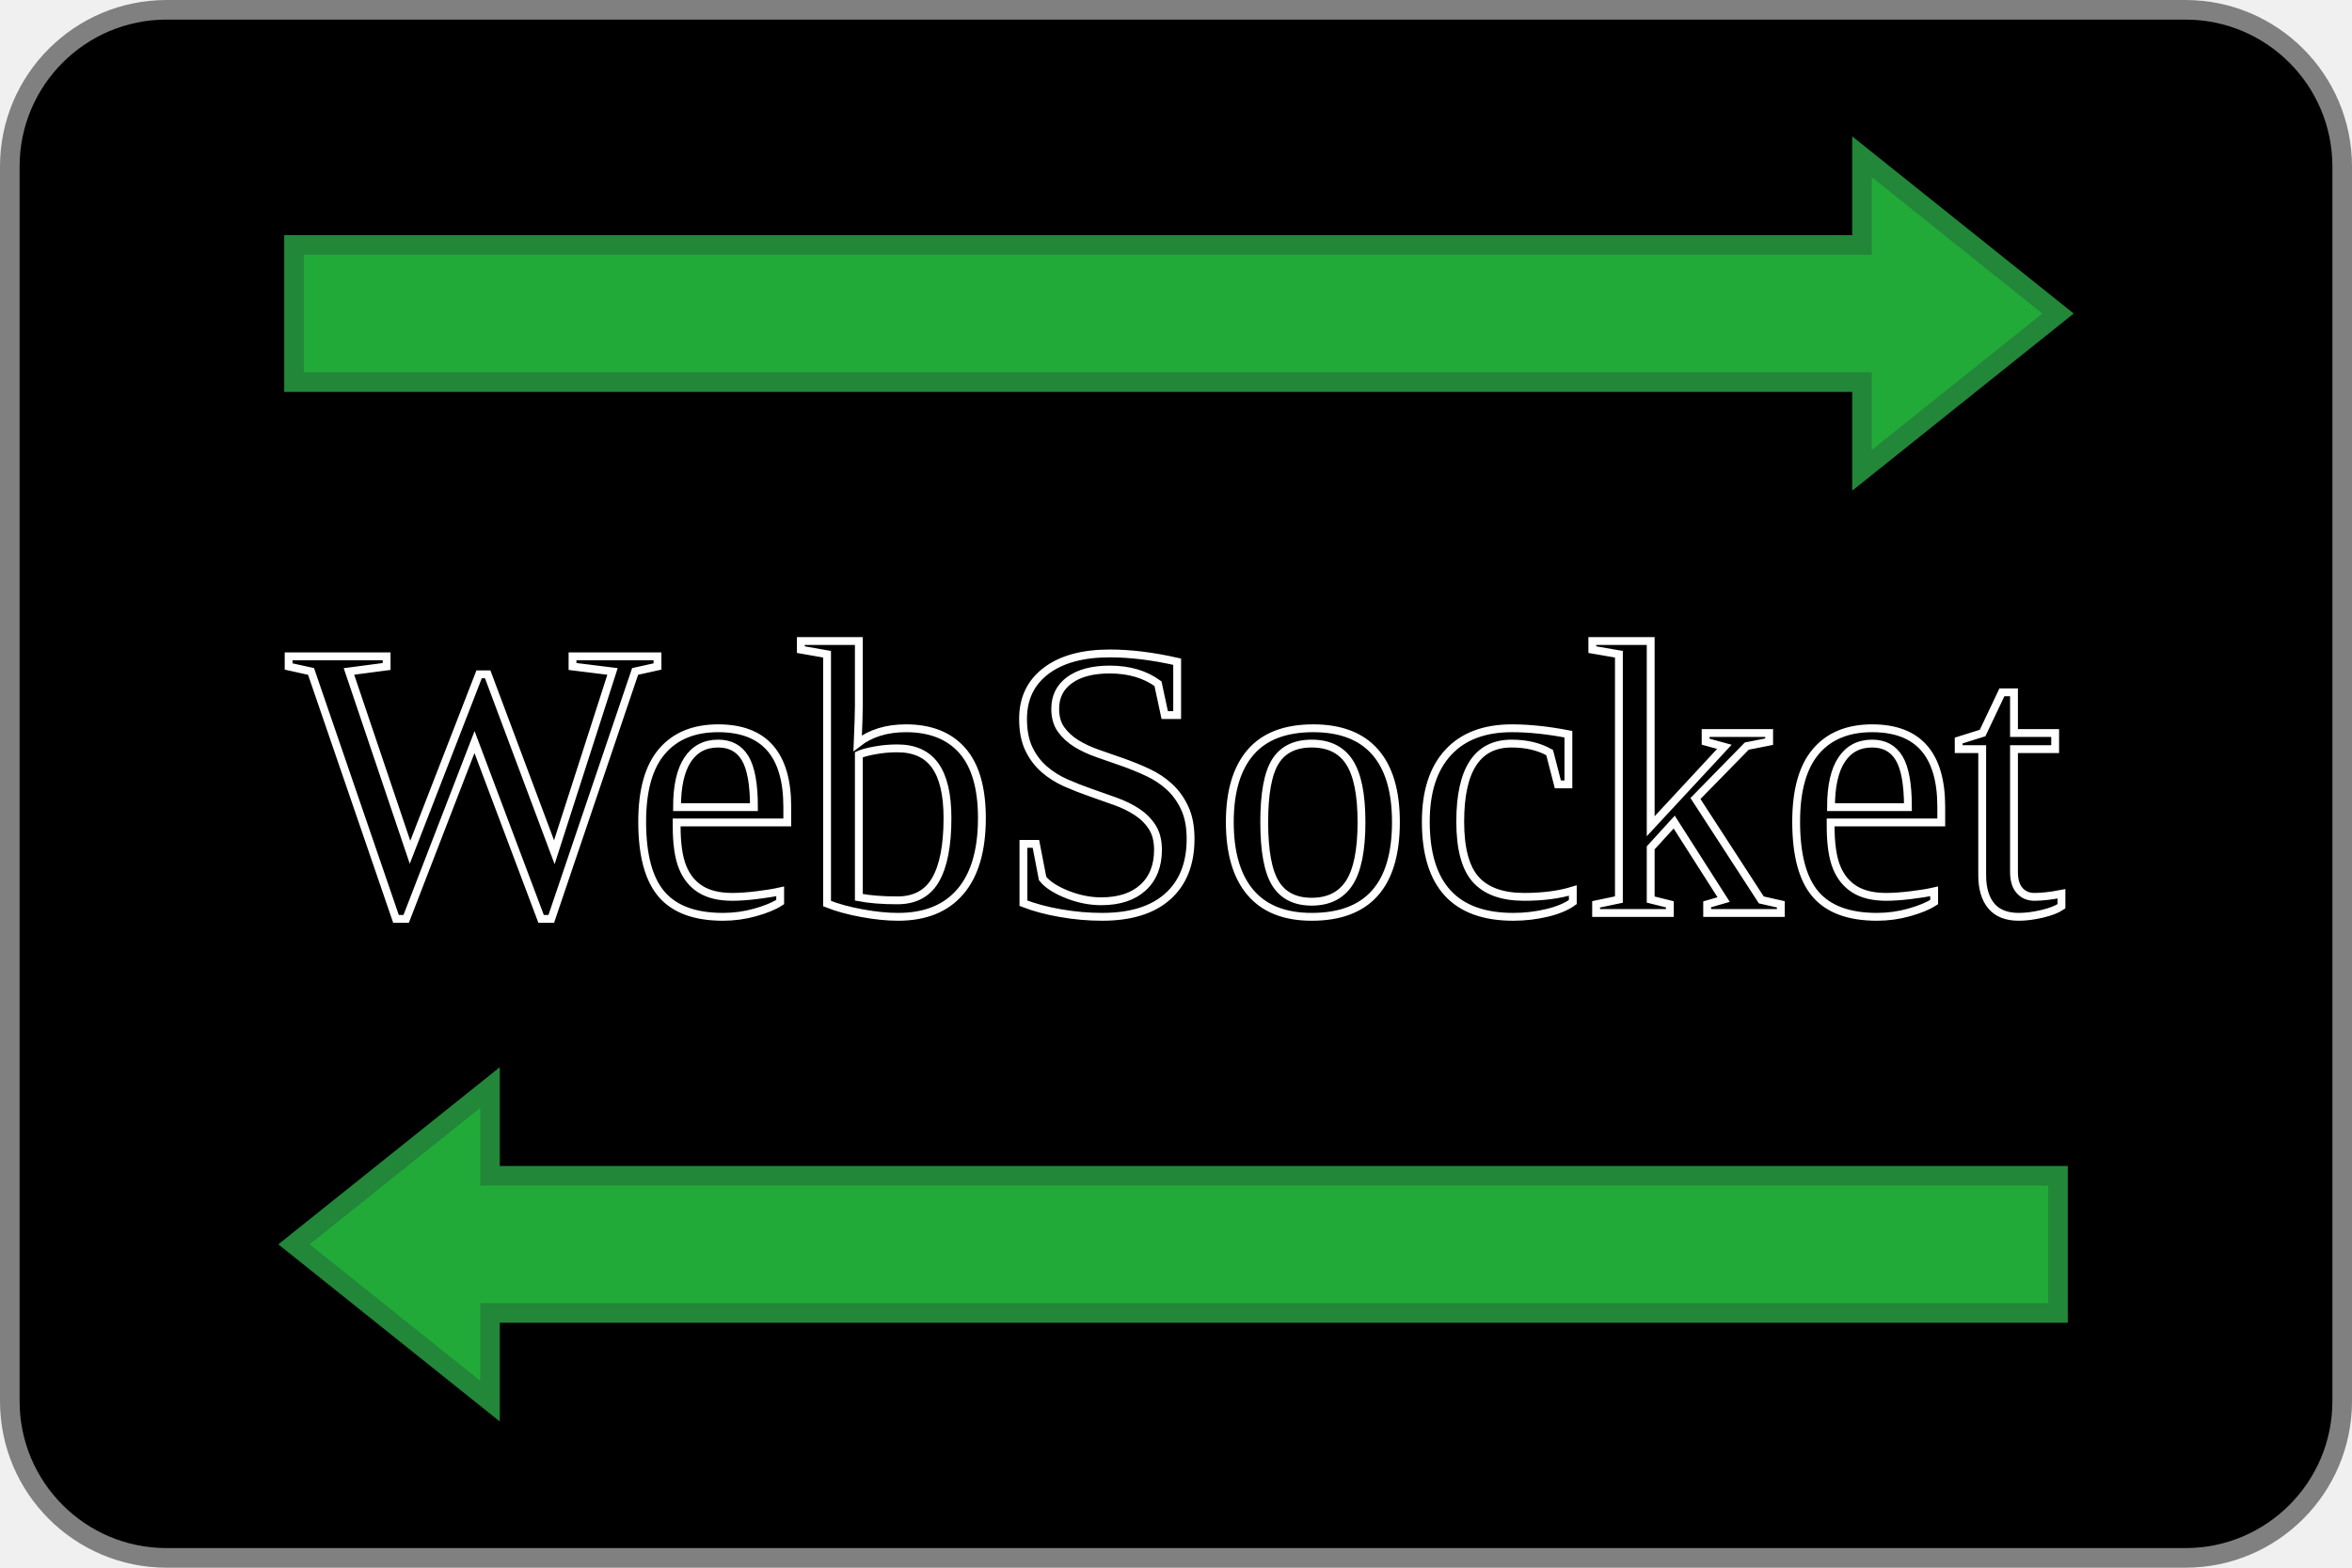
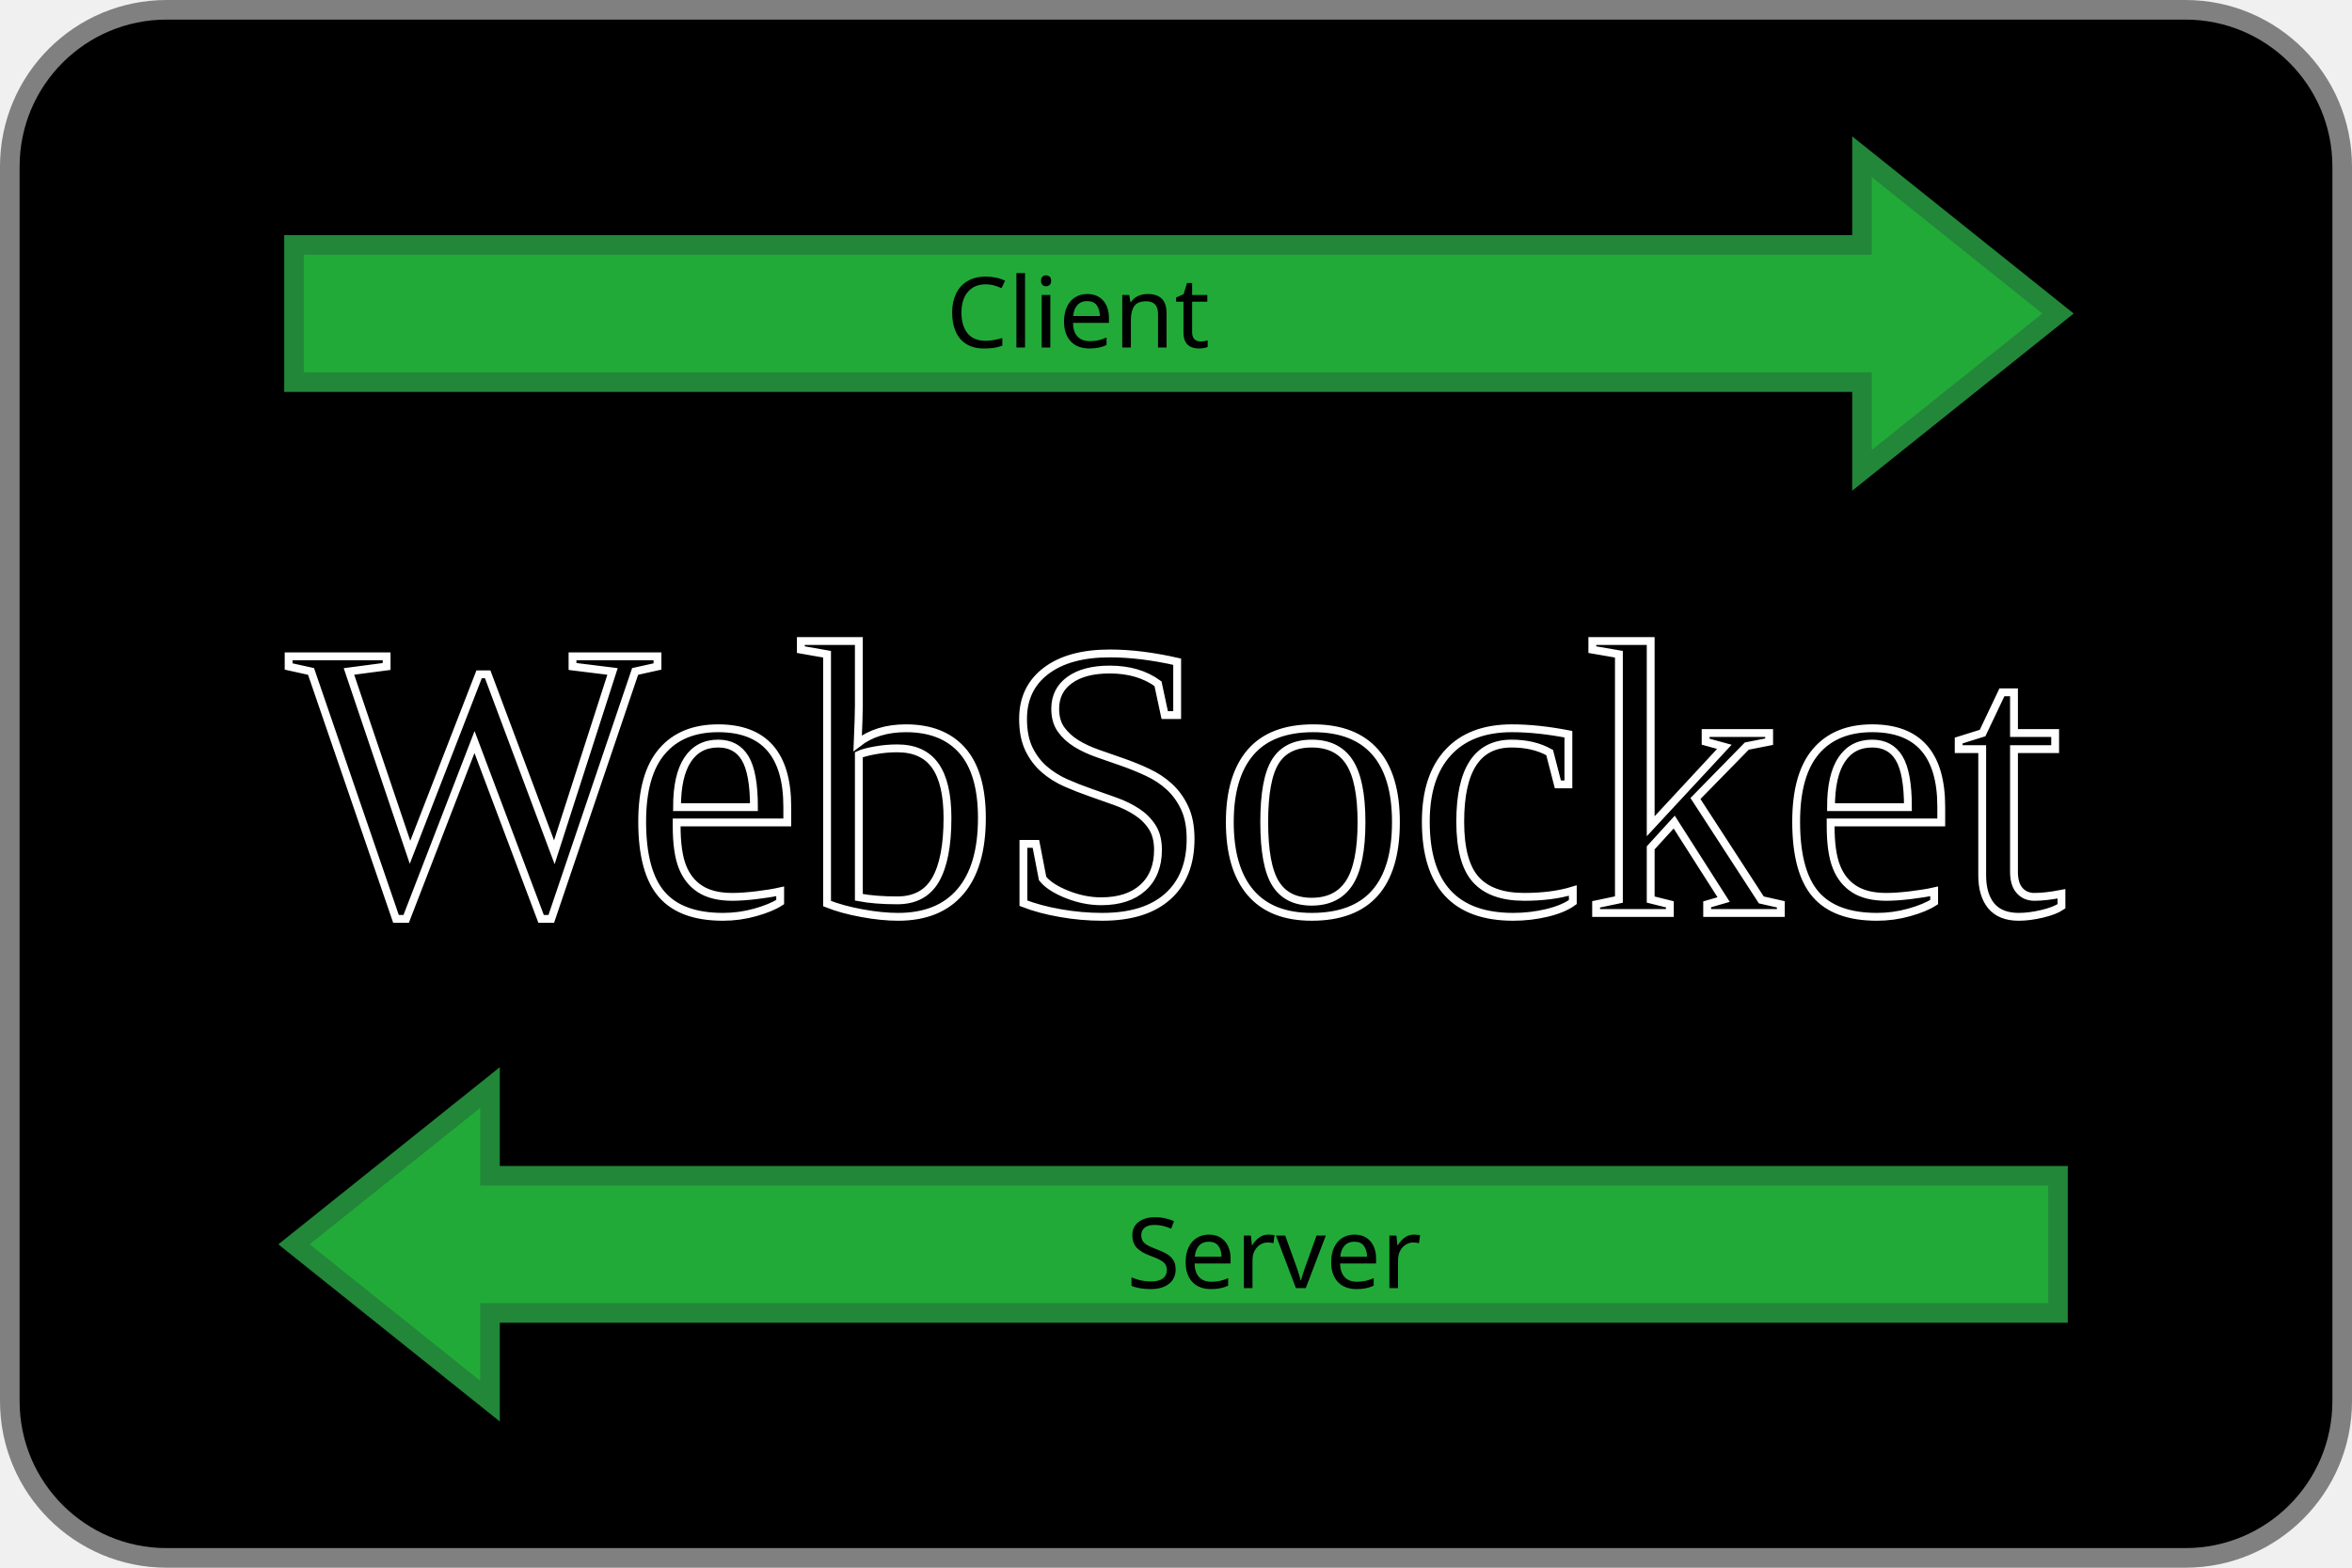
<svg xmlns="http://www.w3.org/2000/svg" viewBox="0 0 600 400" width="600" height="400">
  <rect x="2.5" y="2.5" width="595" height="395" rx="40" ry="40" fill="black" stroke="gray" stroke-width="5" />
  <text x="300" y="210" font-size="100" fill="black" stroke="white" stroke-width="2" text-anchor="middle" dominant-baseline="middle"> WebSocket </text>
  <path d="M75,62.5 H475 V40 L525,80 L475,120 V97.5 H75 Z" fill="#22aa39" stroke="#228739" stroke-width="5" />
+   <text text-anchor="middle" dominant-baseline="middle" x="275" y="80" font-family="Sans-serif" font-size="25">Client</text>
  <path d="M75,62.5 H475 V40 L525,80 L475,120 V97.5 H75 Z" fill="#22aa39" stroke="#228739" stroke-width="5" transform="translate(600,237.5) scale(-1,1)" />
+   <text text-anchor="middle" dominant-baseline="middle" x="325" y="320" font-family="Sans-serif" font-size="25">Server</text>
</svg>
